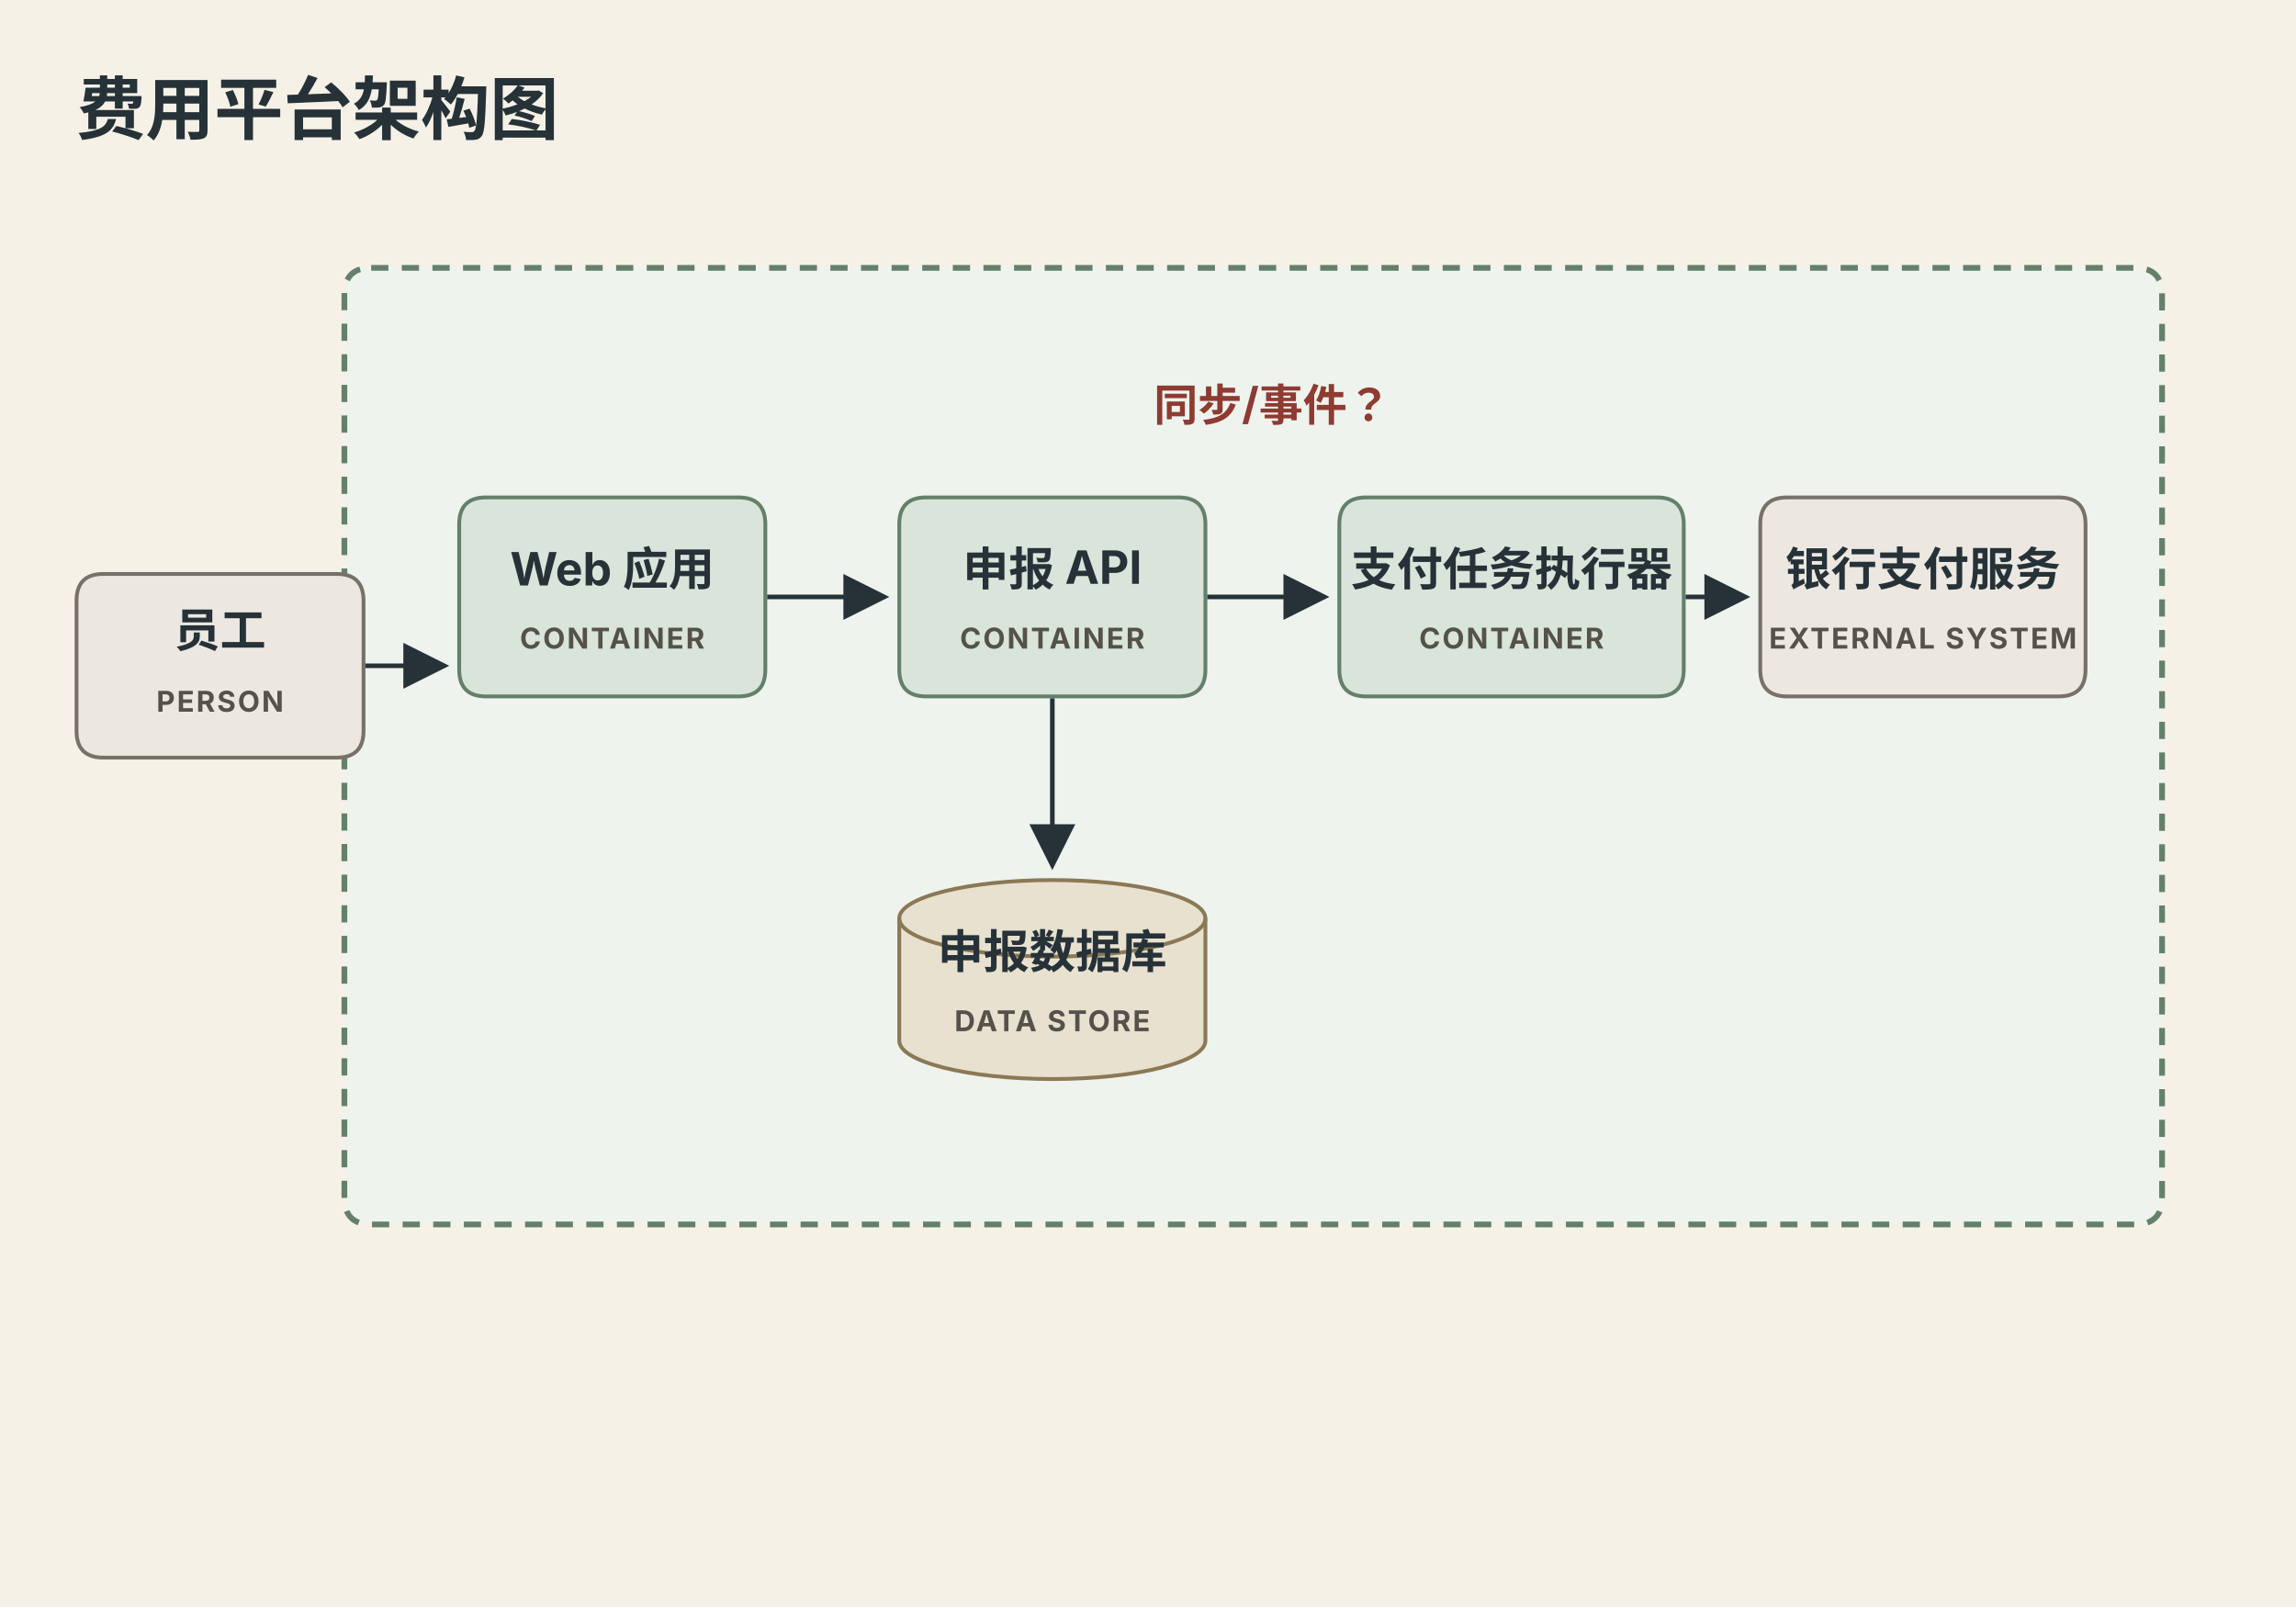
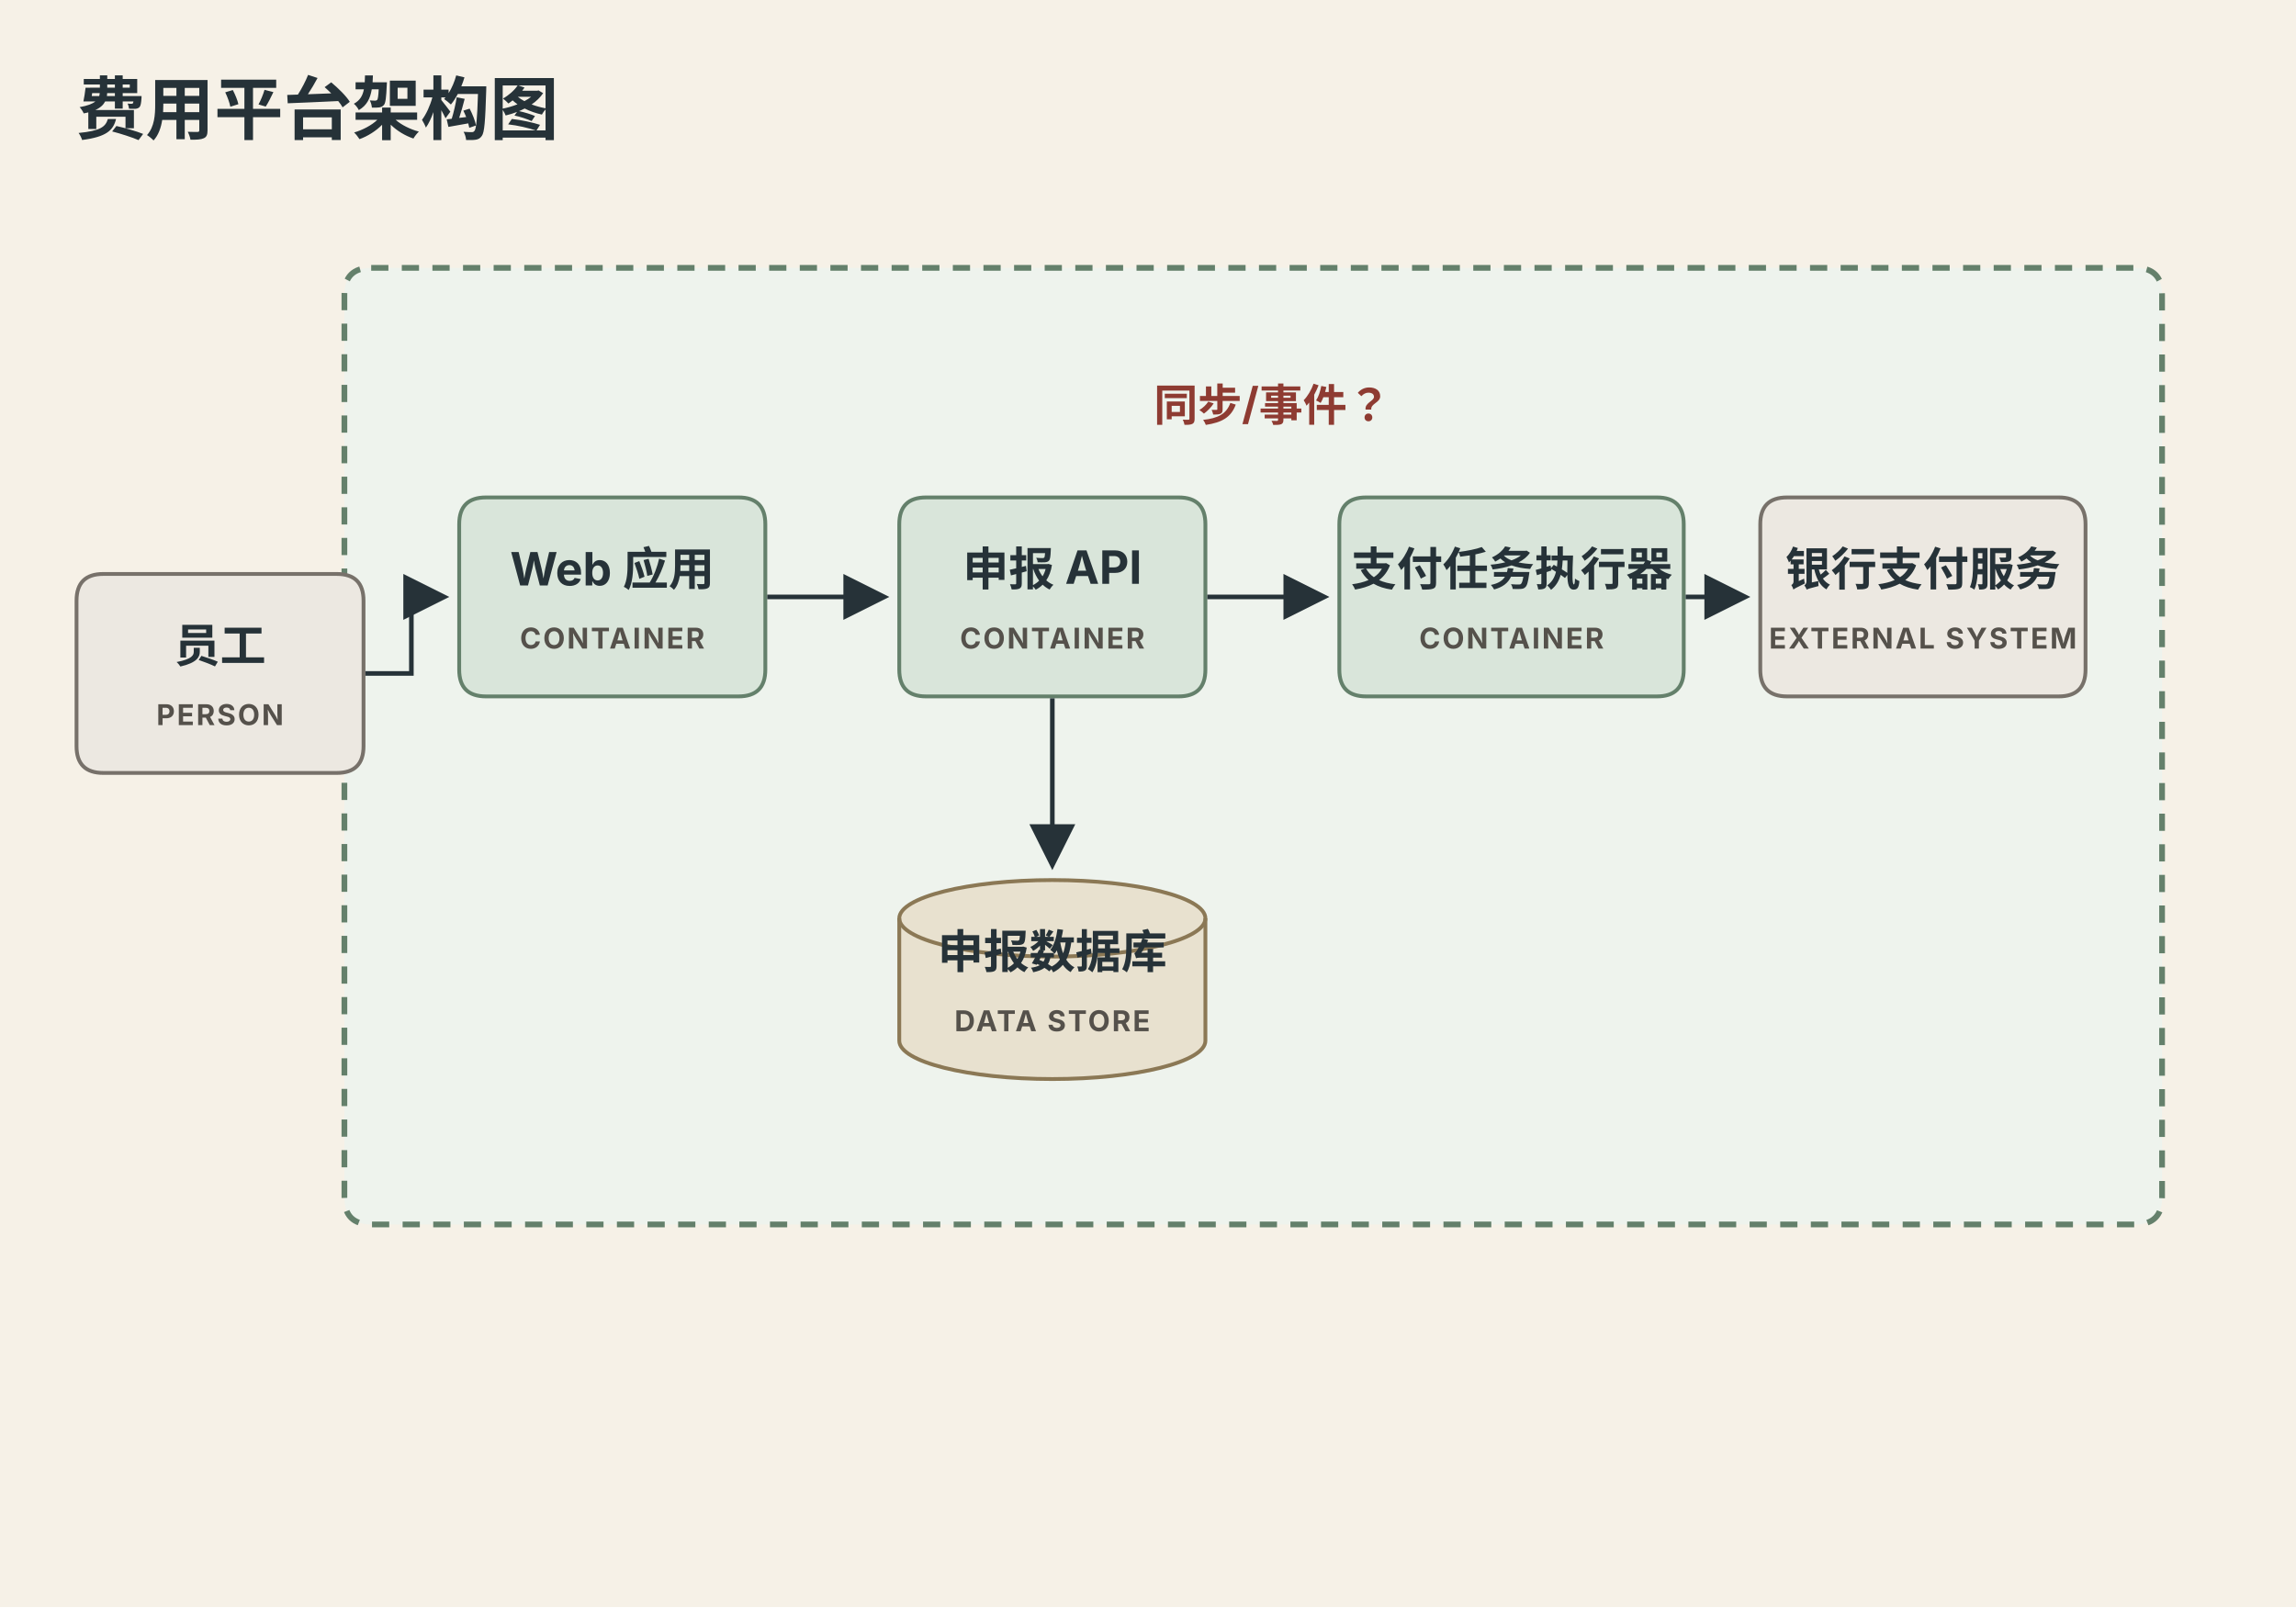
<svg xmlns="http://www.w3.org/2000/svg" viewBox="0 0 1200 840" preserveAspectRatio="xMidYMid meet" role="img" aria-labelledby="problem-title problem-description">
  <defs>
    <marker id="problem-arrow" markerUnits="strokeWidth" markerWidth="10" markerHeight="10" viewBox="0 0 10 10" refX="8" refY="5" orient="auto">
      <path d="M0 0L10 5L0 10Z" fill="#263238" />
    </marker>
    <style>
      text{font-family:-apple-system,BlinkMacSystemFont,"Segoe UI","PingFang SC","Microsoft YaHei",sans-serif;fill:#263238}
      .diagram-title{font-size:36px;font-weight:760}.node-title{font-size:24px;font-weight:720}.node-type{font-size:15px;font-weight:700;letter-spacing:1px;fill:#55514b}.edge-label{font-size:23px;font-weight:700;fill:#8e3b32}
    </style>
  </defs>
  <path d="M0 0H1200V840H0Z" fill="#f6f1e7" />
  <g data-layout-id="title" data-layout-bounds="40 24 1120 64">
    <text x="40" y="70" class="diagram-title">费用平台架构图</text>
  </g>
  <path data-boundary-id="system-boundary" data-boundary-bounds="180 140 950 500" d="M194 140H1116Q1130 140 1130 154V626Q1130 640 1116 640H194Q180 640 180 626V154Q180 140 194 140Z" fill="#eef3ed" stroke="#64806b" stroke-width="3" stroke-dasharray="9 7" />
-   <g data-node-id="employee" data-node-bounds="40 300 150 96">
-     <path d="M54 300H176Q190 300 190 314V382Q190 396 176 396H54Q40 396 40 382V314Q40 300 54 300Z" fill="#ece8e1" stroke="#77716a" stroke-width="2" />
-     <text x="115" y="338" text-anchor="middle" class="node-title" data-text-role="title">员工</text>
-     <text x="115" y="372" text-anchor="middle" class="node-type" data-text-role="type">PERSON</text>
+   <g data-node-id="employee" data-node-bounds="40 300 150 104">
+     <path d="M54 300H176Q190 300 190 314V390Q190 404 176 404H54Q40 404 40 390V314Q40 300 54 300Z" fill="#ece8e1" stroke="#77716a" stroke-width="2" />
+     <text x="115" y="346" text-anchor="middle" class="node-title" data-text-role="title">员工</text>
+     <text x="115" y="379" text-anchor="middle" class="node-type" data-text-role="type">PERSON</text>
  </g>
  <g data-node-id="web" data-node-bounds="240 260 160 104">
    <path d="M254 260H386Q400 260 400 274V350Q400 364 386 364H254Q240 364 240 350V274Q240 260 254 260Z" fill="#d9e5da" stroke="#64806b" stroke-width="2" />
    <text x="320" y="306" text-anchor="middle" class="node-title" data-text-role="title">Web 应用</text>
    <text x="320" y="339" text-anchor="middle" class="node-type" data-text-role="type">CONTAINER</text>
  </g>
  <g data-node-id="api" data-node-bounds="470 260 160 104">
    <path d="M484 260H616Q630 260 630 274V350Q630 364 616 364H484Q470 364 470 350V274Q470 260 484 260Z" fill="#d9e5da" stroke="#64806b" stroke-width="2" />
    <text x="550" y="306" text-anchor="middle" class="node-title" data-text-role="title">申报 API</text>
    <text x="550" y="339" text-anchor="middle" class="node-type" data-text-role="type">CONTAINER</text>
  </g>
  <g data-node-id="database" data-node-bounds="470 460 160 104">
    <path d="M470 480C470 469 506 460 550 460S630 469 630 480V544C630 555 594 564 550 564S470 555 470 544Z" fill="#e8e1cf" stroke="#8b7855" stroke-width="2" />
    <path d="M470 480C470 491 506 500 550 500S630 491 630 480" fill="none" stroke="#8b7855" stroke-width="2" />
    <text x="550" y="506" text-anchor="middle" textLength="112" lengthAdjust="spacingAndGlyphs" class="node-title" data-text-role="title">申报数据库</text>
    <text x="550" y="539" text-anchor="middle" class="node-type" data-text-role="type">DATA STORE</text>
  </g>
  <g data-node-id="payment-worker" data-node-bounds="700 260 180 104">
    <path d="M714 260H866Q880 260 880 274V350Q880 364 866 364H714Q700 364 700 350V274Q700 260 714 260Z" fill="#d9e5da" stroke="#64806b" stroke-width="2" />
    <text x="790" y="306" text-anchor="middle" textLength="132" lengthAdjust="spacingAndGlyphs" class="node-title" data-text-role="title">支付任务执行器</text>
    <text x="790" y="339" text-anchor="middle" class="node-type" data-text-role="type">CONTAINER</text>
  </g>
  <g data-node-id="bank" data-node-bounds="920 260 170 104">
    <path d="M934 260H1076Q1090 260 1090 274V350Q1090 364 1076 364H934Q920 364 920 350V274Q920 260 934 260Z" fill="#ece8e1" stroke="#77716a" stroke-width="2" />
    <text x="1005" y="306" text-anchor="middle" textLength="122" lengthAdjust="spacingAndGlyphs" class="node-title" data-text-role="title">银行支付服务</text>
    <text x="1005" y="339" text-anchor="middle" textLength="138" lengthAdjust="spacingAndGlyphs" class="node-type" data-text-role="type">EXTERNAL SYSTEM</text>
  </g>
-   <path data-edge-id="edge-employee-web" data-source="employee" data-target="web" d="M191 348H230" fill="none" stroke="#263238" stroke-width="2.4" marker-end="url(#problem-arrow)" />
+   <path data-edge-id="edge-employee-web" data-source="employee" data-target="web" d="M191 352H215V312H230" fill="none" stroke="#263238" stroke-width="2.4" marker-end="url(#problem-arrow)" />
  <path data-edge-id="edge-web-api" data-source="web" data-target="api" d="M401 312H460" fill="none" stroke="#263238" stroke-width="2.4" marker-end="url(#problem-arrow)" />
  <path data-edge-id="edge-api-database" data-source="api" data-target="database" d="M550 365V450" fill="none" stroke="#263238" stroke-width="2.4" marker-end="url(#problem-arrow)" />
  <path data-edge-id="edge-api-worker" data-source="api" data-target="payment-worker" d="M631 312H690" fill="none" stroke="#263238" stroke-width="2.4" marker-end="url(#problem-arrow)" />
  <path data-edge-id="edge-worker-bank" data-source="payment-worker" data-target="bank" d="M881 312H910" fill="none" stroke="#263238" stroke-width="2.4" marker-end="url(#problem-arrow)" />
  <text x="665" y="220" text-anchor="middle" class="edge-label" data-edge-id="edge-api-worker" data-stroke-clearance-css="8" data-arrow-clearance-css="16" data-node-clearance-css="12">同步/事件？</text>
</svg>
